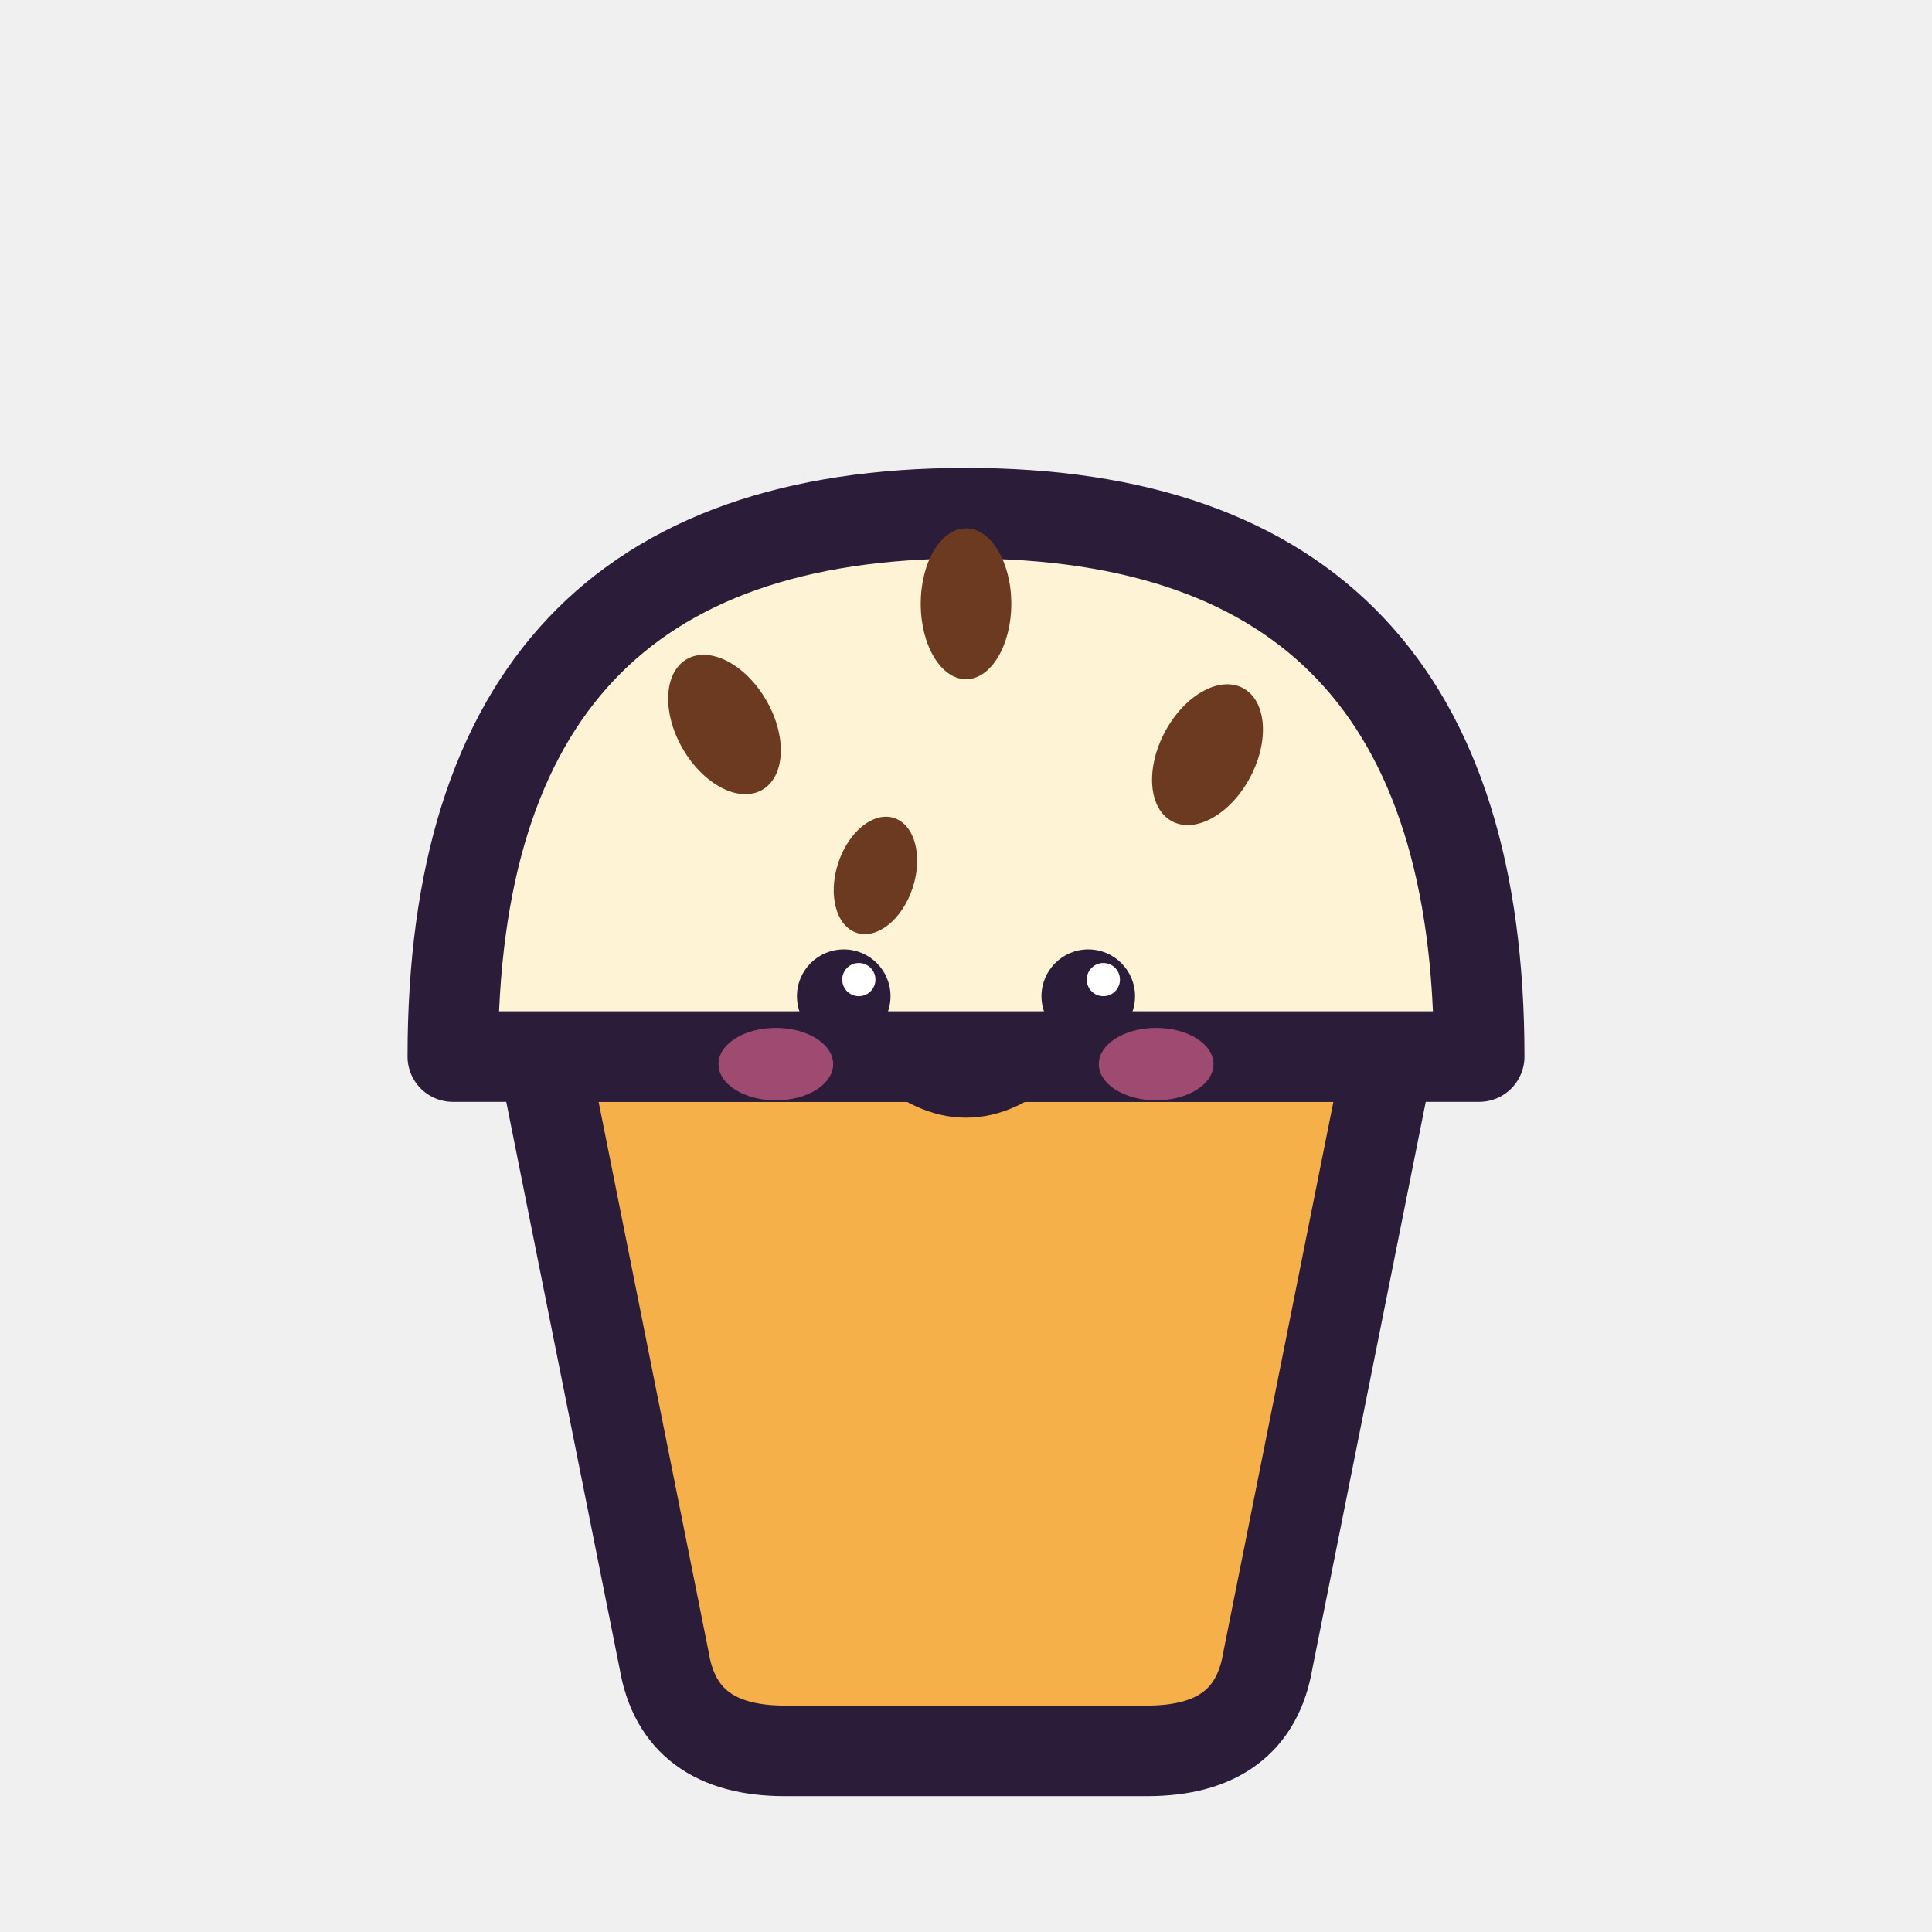
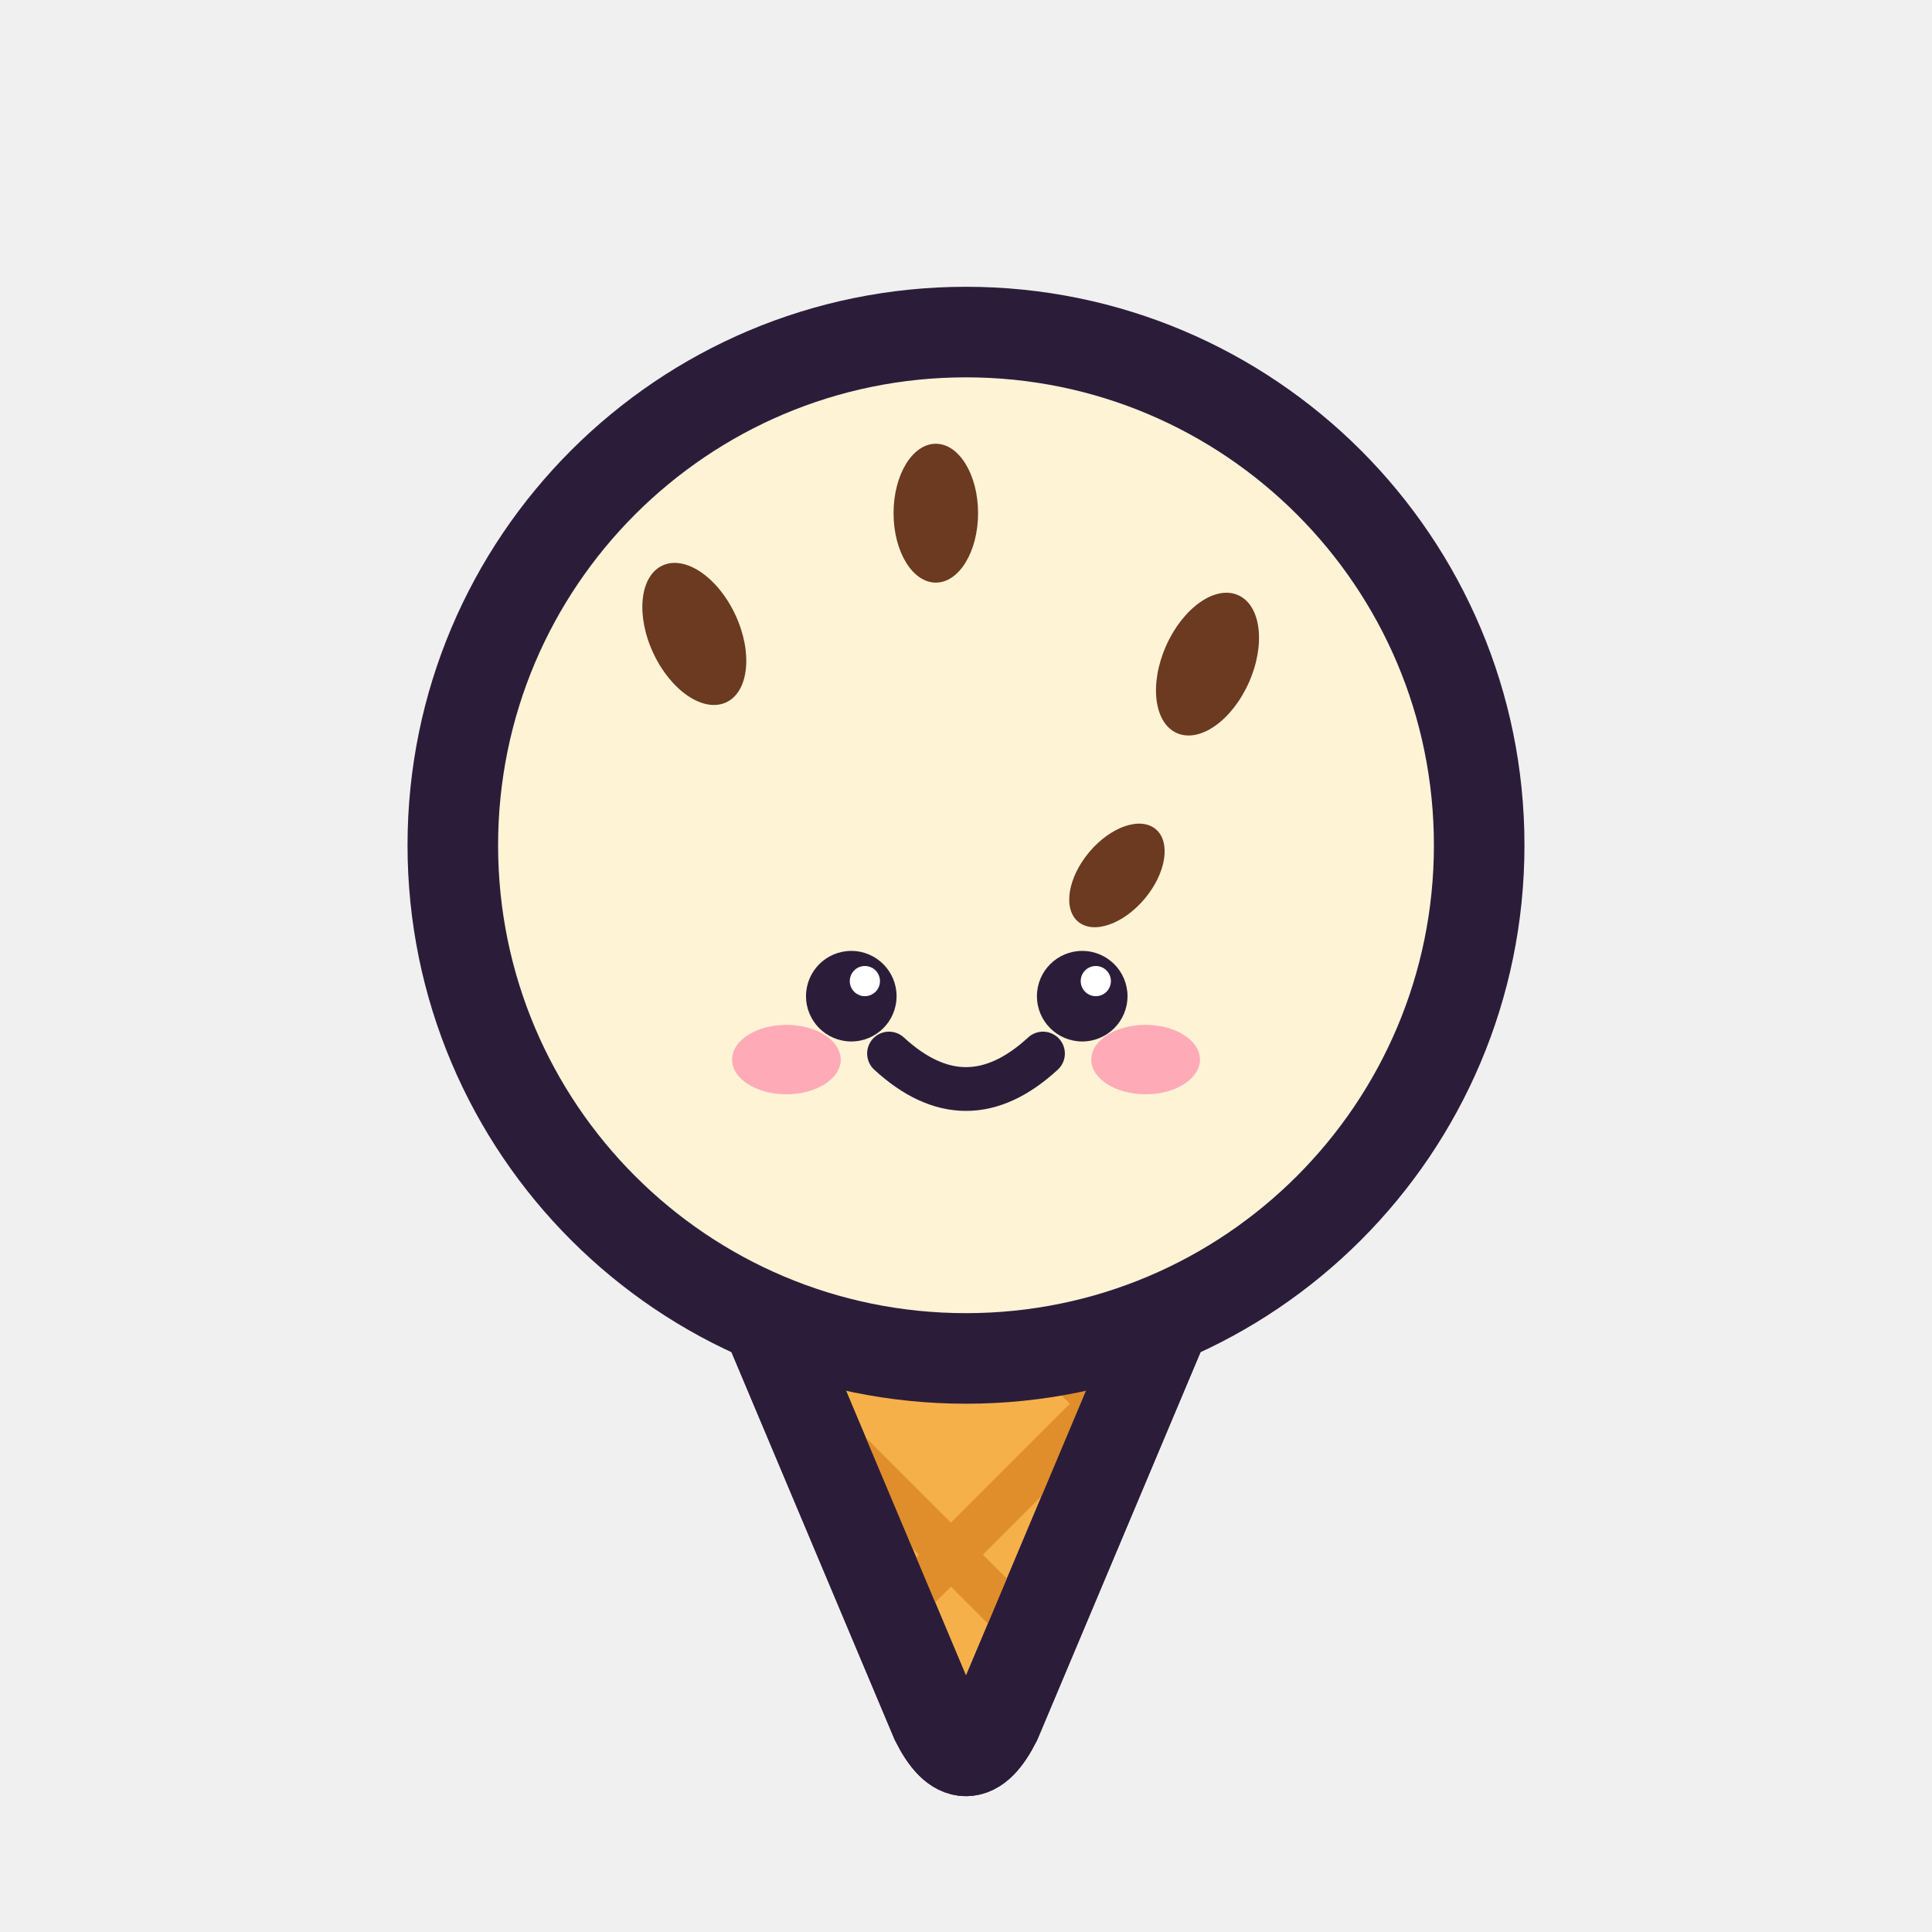
<svg xmlns="http://www.w3.org/2000/svg" width="128" height="128" aria-labelledby="vanilla-title" viewBox="0 0 128 128">
  <g fill="none" stroke="#2b1d3a" stroke-linecap="round" stroke-linejoin="round" stroke-width="6">
-     <path fill="#f6b04a" d="M36 70h56l-8 40q-1 6-8 6H52q-7 0-8-6z" />
-     <path fill="#fff3d6" d="M30 70q0-36 34-36t34 36z" />
-     <ellipse cx="48" cy="48" fill="#6b3a20" stroke="none" rx="3.2" ry="5" transform="rotate(-30 48 48)" />
-     <ellipse cx="64" cy="40" fill="#6b3a20" stroke="none" rx="3" ry="5" />
-     <ellipse cx="80" cy="50" fill="#6b3a20" stroke="none" rx="3.2" ry="5" transform="rotate(28 80 50)" />
-     <ellipse cx="58" cy="58" fill="#6b3a20" stroke="none" rx="2.6" ry="4" transform="rotate(18 58 58)" />
-     <ellipse cx="51.4" cy="70.5" fill="#ff6f9c" fill-opacity=".55" stroke="none" rx="3.8" ry="2.4" />
-     <ellipse cx="76.6" cy="70.5" fill="#ff6f9c" fill-opacity=".55" stroke="none" rx="3.8" ry="2.4" />
-     <circle cx="55.9" cy="66" r="3.1" fill="#2b1d3a" stroke="none" />
-     <circle cx="56.9" cy="64.9" r="1.1" fill="#fff" stroke="none" />
-     <circle cx="72.1" cy="66" r="3.1" fill="#2b1d3a" stroke="none" />
-     <circle cx="73.1" cy="64.9" r="1.1" fill="#fff" stroke="none" />
-     <path stroke-width="3.1" d="M58.6 70q5.4 5 10.8 0" />
+     <defs>
+       <clipPath id="vanilla-cone">
+         <path d="M46 76h36l-16 38q-2 4-4 0z" />
+       </clipPath>
+     </defs>
+     <path fill="#f6b04a" d="M46 76h36l-16 38q-2 4-4 0z" />
+     <g stroke="#e08e2b" stroke-width="3" clip-path="url(#vanilla-cone)">
+       <path d="m40 80 34 34M54 74l30 30M68 74l22 22m-6-14-32 32" />
+     </g>
+     <path d="M46 76h36l-16 38q-2 4-4 0z" />
+     <circle cx="64" cy="56" r="34" fill="#fff3d6" />
+     <ellipse cx="46" cy="42" fill="#6b3a20" stroke="none" rx="3" ry="5" transform="rotate(-25 46 42)" />
+     <ellipse cx="62" cy="34" fill="#6b3a20" stroke="none" rx="2.8" ry="4.6" />
+     <ellipse cx="80" cy="44" fill="#6b3a20" stroke="none" rx="3" ry="5" transform="rotate(24 80 44)" />
+     <ellipse cx="74" cy="58" fill="#6b3a20" stroke="none" rx="2.4" ry="4" transform="rotate(40 74 58)" />
+     <ellipse cx="52.1" cy="70.2" fill="#ff6f9c" fill-opacity=".55" stroke="none" rx="3.6" ry="2.3" />
+     <ellipse cx="75.9" cy="70.2" fill="#ff6f9c" fill-opacity=".55" stroke="none" rx="3.6" ry="2.3" />
+     <circle cx="56.4" cy="66" r="3" fill="#2b1d3a" stroke="none" />
+     <circle cx="57.3" cy="65" r="1" fill="#fff" stroke="none" />
+     <circle cx="71.7" cy="66" r="3" fill="#2b1d3a" stroke="none" />
+     <circle cx="72.6" cy="65" r="1" fill="#fff" stroke="none" />
+     <path stroke-width="2.9" d="M58.9 69.8q5.1 4.7 10.2 0" />
  </g>
</svg>
